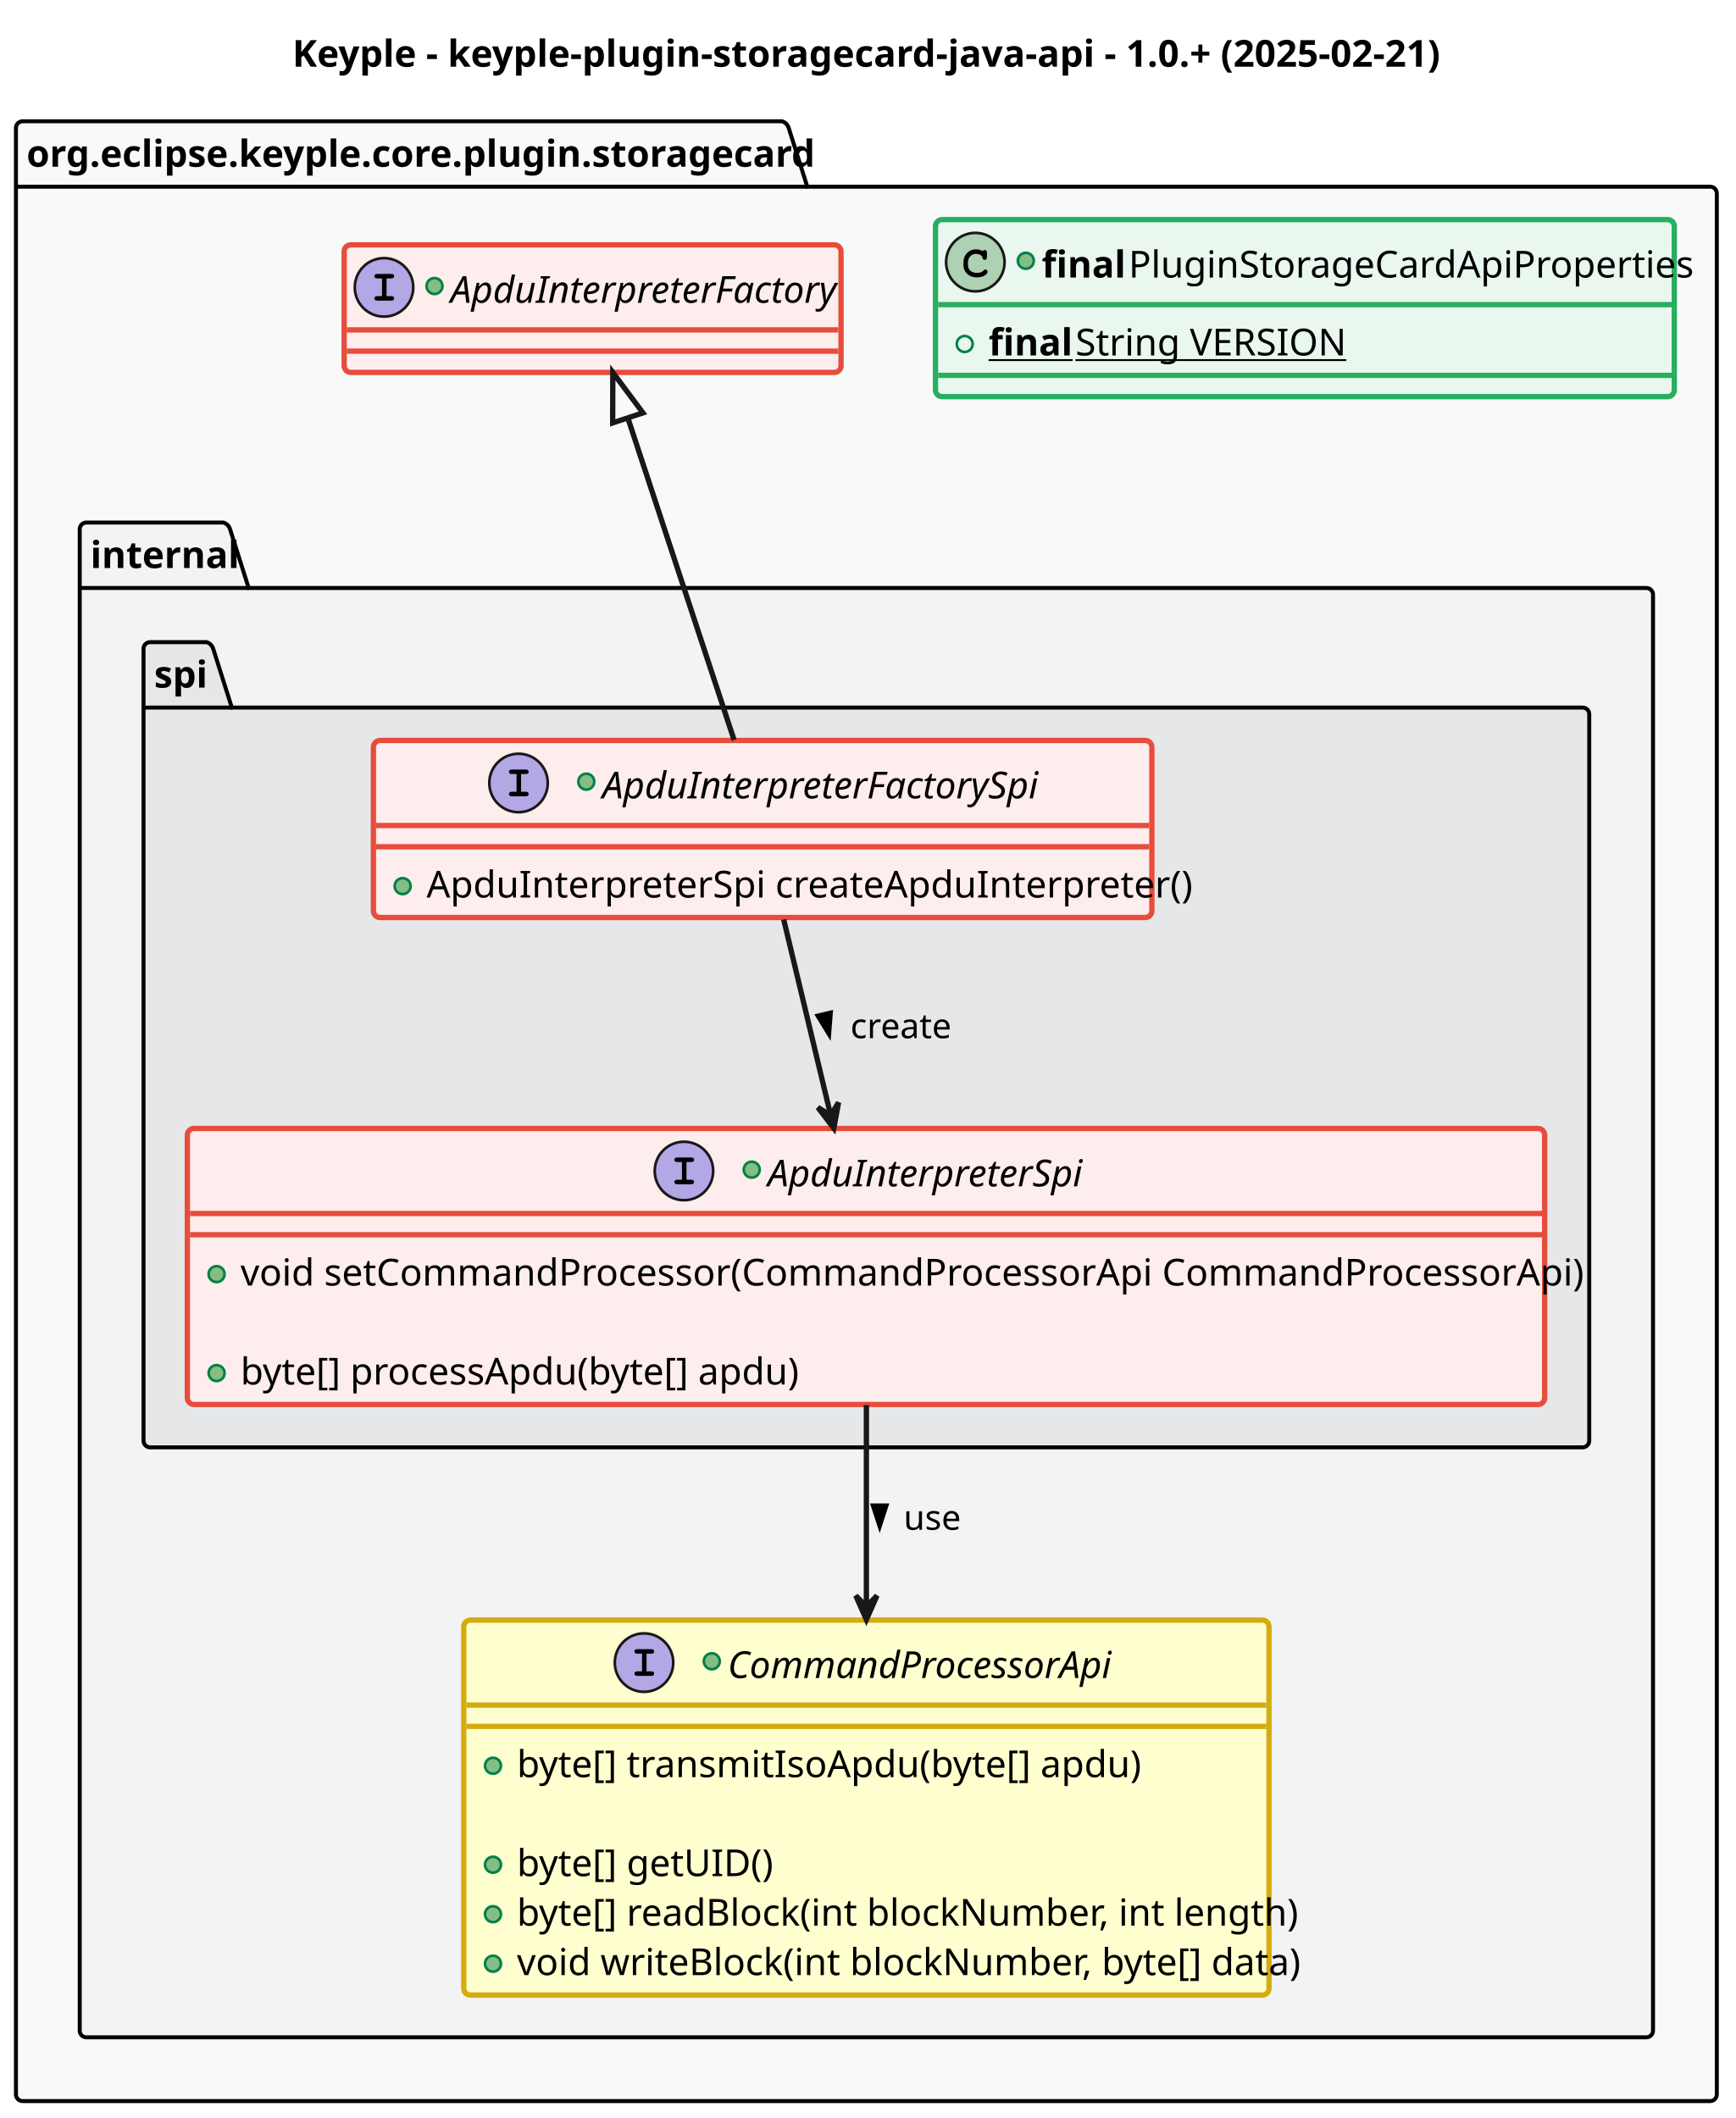
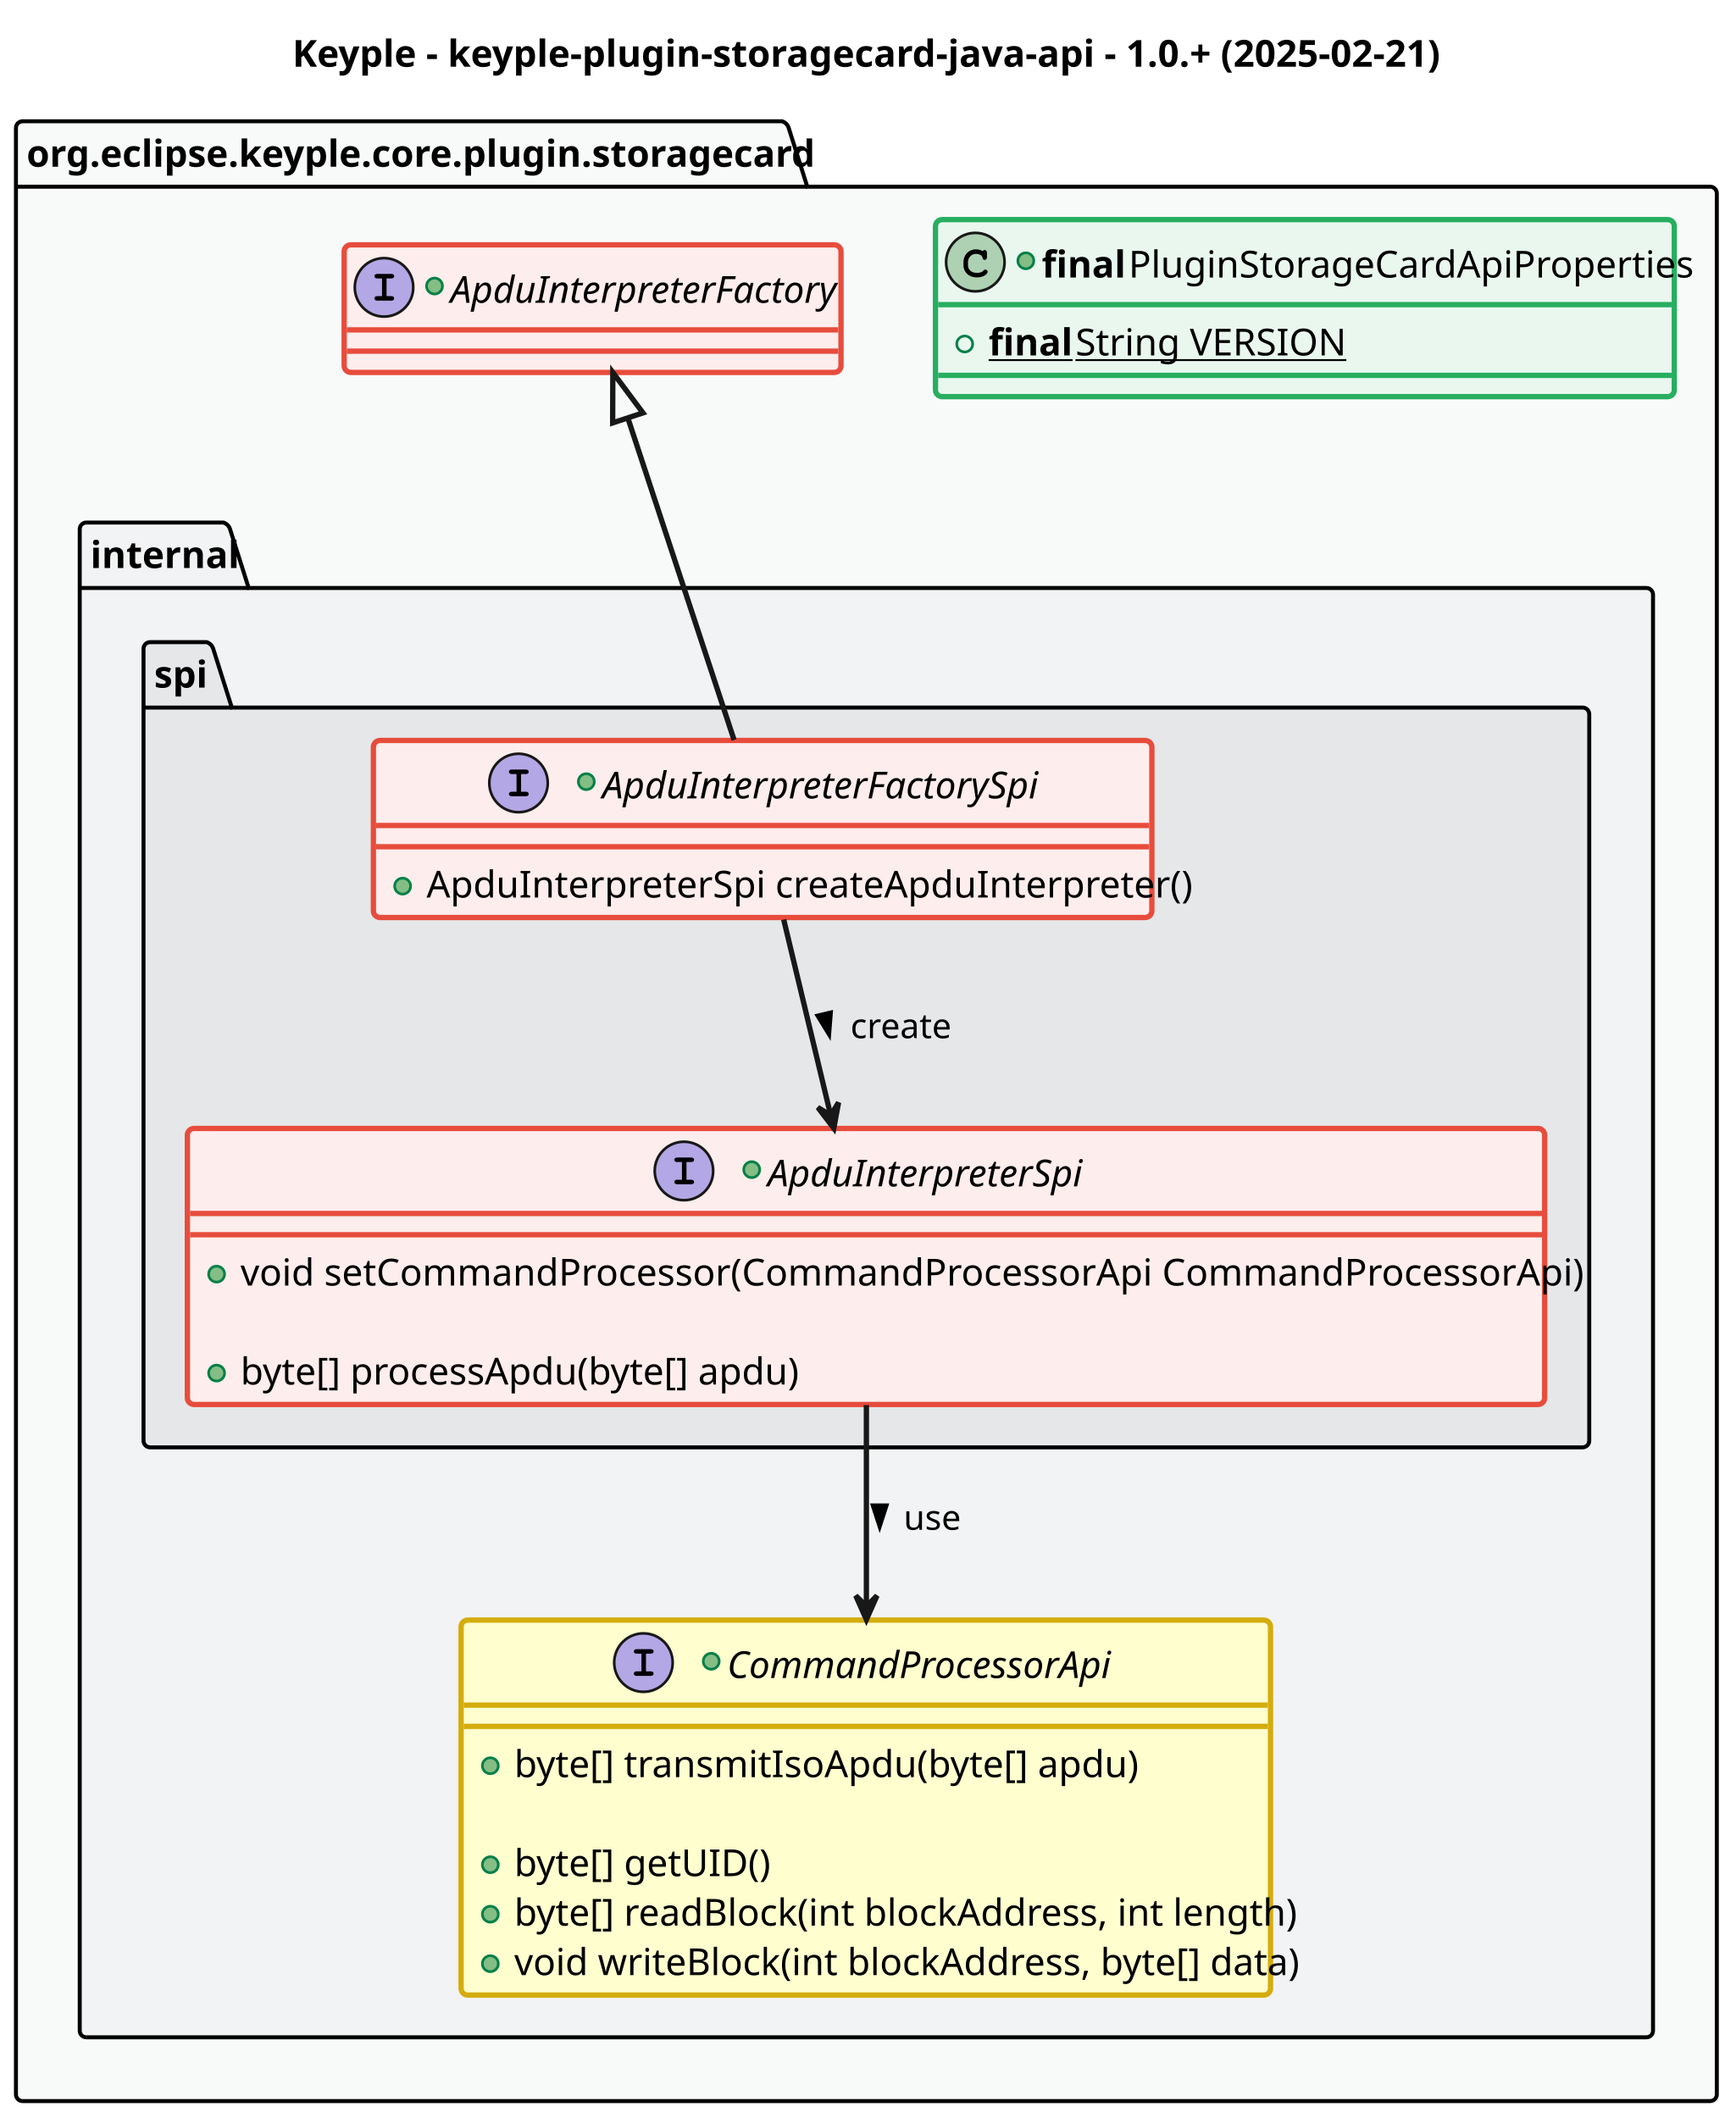
<svg xmlns="http://www.w3.org/2000/svg" contentStyleType="text/css" height="797px" preserveAspectRatio="none" style="width:653px;height:797px;background:#FFFFFF;" version="1.1" viewBox="0 0 653 797" width="653px" zoomAndPan="magnify">
  <defs />
  <g>
    <text fill="#000000" font-family="sans-serif" font-size="14" font-weight="bold" lengthAdjust="spacing" textLength="418.988" x="110.006" y="25.107">Keyple - keyple-plugin-storagecard-java-api - 1.0.+ (2025-02-21)</text>
    <g id="cluster_api">
      <path d="M8.5,45.635 L294.265,45.635 A3.75,3.75 0 0 1 296.765,48.135 L303.765,70.256 L643.5,70.256 A2.5,2.5 0 0 1 646,72.756 L646,788.135 A2.5,2.5 0 0 1 643.5,790.635 L8.5,790.635 A2.5,2.5 0 0 1 6,788.135 L6,48.135 A2.5,2.5 0 0 1 8.5,45.635 " fill="#F8F9F9" style="stroke:#000000;stroke-width:1.5;" />
      <line style="stroke:#000000;stroke-width:1.5;" x1="6" x2="303.765" y1="70.256" y2="70.256" />
      <text fill="#000000" font-family="sans-serif" font-size="14" font-weight="bold" lengthAdjust="spacing" textLength="284.765" x="10" y="62.742">org.eclipse.keyple.core.plugin.storagecard</text>
    </g>
    <g id="cluster_internal">
      <path d="M32.5,196.635 L84.065,196.635 A3.75,3.75 0 0 1 86.565,199.135 L93.565,221.256 L619.5,221.256 A2.5,2.5 0 0 1 622,223.756 L622,764.135 A2.5,2.5 0 0 1 619.5,766.635 L32.5,766.635 A2.5,2.5 0 0 1 30,764.135 L30,199.135 A2.5,2.5 0 0 1 32.5,196.635 " fill="#F2F3F4" style="stroke:#000000;stroke-width:1.5;" />
      <line style="stroke:#000000;stroke-width:1.5;" x1="30" x2="93.565" y1="221.256" y2="221.256" />
      <text fill="#000000" font-family="sans-serif" font-size="14" font-weight="bold" lengthAdjust="spacing" textLength="50.565" x="34" y="213.742">internal</text>
    </g>
    <g id="cluster_spi">
      <path d="M56.5,241.635 L77.728,241.635 A3.75,3.75 0 0 1 80.228,244.135 L87.228,266.256 L595.5,266.256 A2.5,2.5 0 0 1 598,268.756 L598,542.135 A2.5,2.5 0 0 1 595.5,544.635 L56.5,544.635 A2.5,2.5 0 0 1 54,542.135 L54,244.135 A2.5,2.5 0 0 1 56.5,241.635 " fill="#E5E7E9" style="stroke:#000000;stroke-width:1.5;" />
      <line style="stroke:#000000;stroke-width:1.5;" x1="54" x2="87.228" y1="266.256" y2="266.256" />
      <text fill="#000000" font-family="sans-serif" font-size="14" font-weight="bold" lengthAdjust="spacing" textLength="20.227" x="58" y="258.742">spi</text>
    </g>
    <g id="elem_ApiProperties">
      <rect codeLine="54" fill="#E9F7EF" height="66.621" id="ApiProperties" rx="2.5" ry="2.5" style="stroke:#27AE60;stroke-width:2.0;" width="278.006" x="352" y="82.635" />
      <ellipse cx="367" cy="98.635" fill="#ADD1B2" rx="11" ry="11" style="stroke:#181818;stroke-width:1.0;" />
      <path d="M369.766,94.51 Q369.922,94.291 370.109,94.182 Q370.297,94.072 370.516,94.072 Q370.891,94.072 371.125,94.338 Q371.359,94.588 371.359,95.197 L371.359,96.65 Q371.359,97.26 371.125,97.525 Q370.891,97.791 370.516,97.791 Q370.172,97.791 369.969,97.588 Q369.766,97.4 369.656,96.885 Q369.609,96.525 369.422,96.338 Q369.094,95.963 368.484,95.744 Q367.875,95.525 367.25,95.525 Q366.484,95.525 365.844,95.853 Q365.219,96.182 364.719,96.932 Q364.234,97.682 364.234,98.713 L364.234,99.807 Q364.234,101.041 365.125,101.869 Q366.016,102.682 367.609,102.682 Q368.547,102.682 369.203,102.432 Q369.594,102.275 370.016,101.838 Q370.281,101.572 370.422,101.494 Q370.578,101.416 370.781,101.416 Q371.109,101.416 371.359,101.682 Q371.625,101.932 371.625,102.275 Q371.625,102.619 371.281,103.025 Q370.781,103.603 369.984,103.932 Q368.906,104.385 367.609,104.385 Q366.094,104.385 364.891,103.76 Q363.906,103.26 363.219,102.197 Q362.531,101.119 362.531,99.838 L362.531,98.682 Q362.531,97.353 363.141,96.213 Q363.766,95.057 364.859,94.447 Q365.953,93.822 367.188,93.822 Q367.922,93.822 368.562,93.994 Q369.219,94.15 369.766,94.51 Z " fill="#000000" />
      <ellipse cx="386" cy="98.135" fill="#84BE84" rx="3" ry="3" style="stroke:#038048;stroke-width:1.0;" />
      <text fill="#000000" font-family="sans-serif" font-size="14" font-weight="bold" lengthAdjust="spacing" textLength="28.779" x="392" y="104.432">final</text>
      <text fill="#000000" font-family="sans-serif" font-size="14" lengthAdjust="spacing" textLength="202.337" x="424.669" y="104.432">PluginStorageCardApiProperties</text>
      <line style="stroke:#27AE60;stroke-width:2.0;" x1="353" x2="629.006" y1="114.635" y2="114.635" />
      <ellipse cx="363" cy="129.445" fill="none" rx="3" ry="3" style="stroke:#038048;stroke-width:1.0;" />
      <text fill="#000000" font-family="sans-serif" font-size="14" font-weight="bold" lengthAdjust="spacing" text-decoration="underline" textLength="28.779" x="372" y="133.742">final</text>
      <text fill="#000000" font-family="sans-serif" font-size="14" lengthAdjust="spacing" text-decoration="underline" textLength="103.476" x="404.669" y="133.742">String VERSION</text>
      <line style="stroke:#27AE60;stroke-width:2.0;" x1="353" x2="629.006" y1="141.256" y2="141.256" />
    </g>
    <g id="elem_ApduInterpreterFactory">
      <rect codeLine="57" fill="#FDEDEC" height="48" id="ApduInterpreterFactory" rx="2.5" ry="2.5" style="stroke:#E74C3C;stroke-width:2.0;" width="186.958" x="129.5" y="92.135" />
      <ellipse cx="144.5" cy="108.135" fill="#B4A7E5" rx="11" ry="11" style="stroke:#181818;stroke-width:1.0;" />
      <path d="M145.453,104.775 L145.453,111.432 L147.172,111.432 Q147.781,111.432 148.047,111.666 Q148.312,111.9 148.312,112.291 Q148.312,112.666 148.047,112.9 Q147.781,113.135 147.172,113.135 L142.031,113.135 Q141.422,113.135 141.156,112.9 Q140.891,112.666 140.891,112.275 Q140.891,111.9 141.156,111.666 Q141.422,111.432 142.031,111.432 L143.75,111.432 L143.75,104.775 L142.031,104.775 Q141.422,104.775 141.156,104.541 Q140.891,104.307 140.891,103.916 Q140.891,103.541 141.156,103.307 Q141.422,103.072 142.031,103.072 L147.172,103.072 Q147.781,103.072 148.047,103.307 Q148.312,103.541 148.312,103.916 Q148.312,104.307 148.047,104.541 Q147.781,104.775 147.172,104.775 L145.453,104.775 Z " fill="#000000" />
      <ellipse cx="163.5" cy="107.635" fill="#84BE84" rx="3" ry="3" style="stroke:#038048;stroke-width:1.0;" />
      <text fill="#000000" font-family="sans-serif" font-size="14" font-style="italic" lengthAdjust="spacing" textLength="143.958" x="169.5" y="113.932">ApduInterpreterFactory</text>
      <line style="stroke:#E74C3C;stroke-width:2.0;" x1="130.5" x2="315.458" y1="124.135" y2="124.135" />
      <line style="stroke:#E74C3C;stroke-width:2.0;" x1="130.5" x2="315.458" y1="132.135" y2="132.135" />
    </g>
    <g id="elem_CommandProcessorApi">
-       <rect codeLine="60" fill="#FEFECE" height="141.106" id="CommandProcessorApi" rx="2.5" ry="2.5" style="stroke:#D4AC0D;stroke-width:2.0;" width="302.999" x="174.5" y="609.635" />
-       <ellipse cx="242.333" cy="625.635" fill="#B4A7E5" rx="11" ry="11" style="stroke:#181818;stroke-width:1.0;" />
-       <path d="M243.286,622.275 L243.286,628.932 L245.004,628.932 Q245.614,628.932 245.879,629.166 Q246.145,629.4 246.145,629.791 Q246.145,630.166 245.879,630.4 Q245.614,630.635 245.004,630.635 L239.864,630.635 Q239.254,630.635 238.989,630.4 Q238.723,630.166 238.723,629.775 Q238.723,629.4 238.989,629.166 Q239.254,628.932 239.864,628.932 L241.583,628.932 L241.583,622.275 L239.864,622.275 Q239.254,622.275 238.989,622.041 Q238.723,621.807 238.723,621.416 Q238.723,621.041 238.989,620.807 Q239.254,620.572 239.864,620.572 L245.004,620.572 Q245.614,620.572 245.879,620.807 Q246.145,621.041 246.145,621.416 Q246.145,621.807 245.879,622.041 Q245.614,622.275 245.004,622.275 L243.286,622.275 Z " fill="#000000" />
-       <ellipse cx="267.832" cy="625.135" fill="#84BE84" rx="3" ry="3" style="stroke:#038048;stroke-width:1.0;" />
-       <text fill="#000000" font-family="sans-serif" font-size="14" font-style="italic" lengthAdjust="spacing" textLength="147.834" x="273.832" y="631.432">CommandProcessorApi</text>
-       <line style="stroke:#D4AC0D;stroke-width:2.0;" x1="175.5" x2="476.499" y1="641.635" y2="641.635" />
-       <line style="stroke:#D4AC0D;stroke-width:2.0;" x1="175.5" x2="476.499" y1="649.635" y2="649.635" />
-       <ellipse cx="185.5" cy="664.445" fill="#84BE84" rx="3" ry="3" style="stroke:#038048;stroke-width:1.0;" />
-       <text fill="#000000" font-family="sans-serif" font-size="14" lengthAdjust="spacing" textLength="217.889" x="194.5" y="668.742">byte[] transmitIsoApdu(byte[] apdu)</text>
-       <text fill="#000000" font-family="sans-serif" font-size="14" lengthAdjust="spacing" textLength="3.89" x="194.5" y="687.363"> </text>
-       <ellipse cx="185.5" cy="701.688" fill="#84BE84" rx="3" ry="3" style="stroke:#038048;stroke-width:1.0;" />
-       <text fill="#000000" font-family="sans-serif" font-size="14" lengthAdjust="spacing" textLength="91.027" x="194.5" y="705.984">byte[] getUID()</text>
-       <ellipse cx="185.5" cy="720.309" fill="#84BE84" rx="3" ry="3" style="stroke:#038048;stroke-width:1.0;" />
-       <text fill="#000000" font-family="sans-serif" font-size="14" lengthAdjust="spacing" textLength="275.461" x="194.5" y="724.606">byte[] readBlock(int blockNumber, int length)</text>
-       <ellipse cx="185.5" cy="738.93" fill="#84BE84" rx="3" ry="3" style="stroke:#038048;stroke-width:1.0;" />
-       <text fill="#000000" font-family="sans-serif" font-size="14" lengthAdjust="spacing" textLength="276.999" x="194.5" y="743.227">void writeBlock(int blockNumber, byte[] data)</text>
+       <rect codeLine="60" fill="#FEFECE" height="141.106" id="CommandProcessorApi" rx="2.5" ry="2.5" style="stroke:#D4AC0D;stroke-width:2.0;" width="304.565" x="173.5" y="609.635" />
+       <ellipse cx="242.115" cy="625.635" fill="#B4A7E5" rx="11" ry="11" style="stroke:#181818;stroke-width:1.0;" />
+       <path d="M243.068,622.275 L243.068,628.932 L244.787,628.932 Q245.397,628.932 245.662,629.166 Q245.928,629.4 245.928,629.791 Q245.928,630.166 245.662,630.4 Q245.397,630.635 244.787,630.635 L239.647,630.635 Q239.037,630.635 238.772,630.4 Q238.506,630.166 238.506,629.775 Q238.506,629.4 238.772,629.166 Q239.037,628.932 239.647,628.932 L241.365,628.932 L241.365,622.275 L239.647,622.275 Q239.037,622.275 238.772,622.041 Q238.506,621.807 238.506,621.416 Q238.506,621.041 238.772,620.807 Q239.037,620.572 239.647,620.572 L244.787,620.572 Q245.397,620.572 245.662,620.807 Q245.928,621.041 245.928,621.416 Q245.928,621.807 245.662,622.041 Q245.397,622.275 244.787,622.275 L243.068,622.275 Z " fill="#000000" />
+       <ellipse cx="267.615" cy="625.135" fill="#84BE84" rx="3" ry="3" style="stroke:#038048;stroke-width:1.0;" />
+       <text fill="#000000" font-family="sans-serif" font-size="14" font-style="italic" lengthAdjust="spacing" textLength="147.834" x="273.615" y="631.432">CommandProcessorApi</text>
+       <line style="stroke:#D4AC0D;stroke-width:2.0;" x1="174.5" x2="477.065" y1="641.635" y2="641.635" />
+       <line style="stroke:#D4AC0D;stroke-width:2.0;" x1="174.5" x2="477.065" y1="649.635" y2="649.635" />
+       <ellipse cx="184.5" cy="664.445" fill="#84BE84" rx="3" ry="3" style="stroke:#038048;stroke-width:1.0;" />
+       <text fill="#000000" font-family="sans-serif" font-size="14" lengthAdjust="spacing" textLength="217.889" x="193.5" y="668.742">byte[] transmitIsoApdu(byte[] apdu)</text>
+       <text fill="#000000" font-family="sans-serif" font-size="14" lengthAdjust="spacing" textLength="3.89" x="193.5" y="687.363"> </text>
+       <ellipse cx="184.5" cy="701.688" fill="#84BE84" rx="3" ry="3" style="stroke:#038048;stroke-width:1.0;" />
+       <text fill="#000000" font-family="sans-serif" font-size="14" lengthAdjust="spacing" textLength="91.027" x="193.5" y="705.984">byte[] getUID()</text>
+       <ellipse cx="184.5" cy="720.309" fill="#84BE84" rx="3" ry="3" style="stroke:#038048;stroke-width:1.0;" />
+       <text fill="#000000" font-family="sans-serif" font-size="14" lengthAdjust="spacing" textLength="277.026" x="193.5" y="724.606">byte[] readBlock(int blockAddress, int length)</text>
+       <ellipse cx="184.5" cy="738.93" fill="#84BE84" rx="3" ry="3" style="stroke:#038048;stroke-width:1.0;" />
+       <text fill="#000000" font-family="sans-serif" font-size="14" lengthAdjust="spacing" textLength="278.565" x="193.5" y="743.227">void writeBlock(int blockAddress, byte[] data)</text>
    </g>
    <g id="elem_ApduInterpreterFactorySpi">
      <rect codeLine="68" fill="#FDEDEC" height="66.621" id="ApduInterpreterFactorySpi" rx="2.5" ry="2.5" style="stroke:#E74C3C;stroke-width:2.0;" width="292.923" x="140.5" y="278.635" />
      <ellipse cx="195.115" cy="294.635" fill="#B4A7E5" rx="11" ry="11" style="stroke:#181818;stroke-width:1.0;" />
      <path d="M196.068,291.275 L196.068,297.932 L197.787,297.932 Q198.397,297.932 198.662,298.166 Q198.928,298.4 198.928,298.791 Q198.928,299.166 198.662,299.4 Q198.397,299.635 197.787,299.635 L192.647,299.635 Q192.037,299.635 191.772,299.4 Q191.506,299.166 191.506,298.775 Q191.506,298.4 191.772,298.166 Q192.037,297.932 192.647,297.932 L194.365,297.932 L194.365,291.275 L192.647,291.275 Q192.037,291.275 191.772,291.041 Q191.506,290.807 191.506,290.416 Q191.506,290.041 191.772,289.807 Q192.037,289.572 192.647,289.572 L197.787,289.572 Q198.397,289.572 198.662,289.807 Q198.928,290.041 198.928,290.416 Q198.928,290.807 198.662,291.041 Q198.397,291.275 197.787,291.275 L196.068,291.275 Z " fill="#000000" />
      <ellipse cx="220.615" cy="294.135" fill="#84BE84" rx="3" ry="3" style="stroke:#038048;stroke-width:1.0;" />
      <text fill="#000000" font-family="sans-serif" font-size="14" font-style="italic" lengthAdjust="spacing" textLength="164.192" x="226.615" y="300.432">ApduInterpreterFactorySpi</text>
      <line style="stroke:#E74C3C;stroke-width:2.0;" x1="141.5" x2="432.423" y1="310.635" y2="310.635" />
      <line style="stroke:#E74C3C;stroke-width:2.0;" x1="141.5" x2="432.423" y1="318.635" y2="318.635" />
      <ellipse cx="151.5" cy="333.445" fill="#84BE84" rx="3" ry="3" style="stroke:#038048;stroke-width:1.0;" />
      <text fill="#000000" font-family="sans-serif" font-size="14" lengthAdjust="spacing" textLength="266.923" x="160.5" y="337.742">ApduInterpreterSpi createApduInterpreter()</text>
    </g>
    <g id="elem_ApduInterpreterSpi">
      <rect codeLine="71" fill="#FDEDEC" height="103.863" id="ApduInterpreterSpi" rx="2.5" ry="2.5" style="stroke:#E74C3C;stroke-width:2.0;" width="510.729" x="70.5" y="424.635" />
      <ellipse cx="257.356" cy="440.635" fill="#B4A7E5" rx="11" ry="11" style="stroke:#181818;stroke-width:1.0;" />
      <path d="M258.31,437.275 L258.31,443.932 L260.028,443.932 Q260.638,443.932 260.903,444.166 Q261.169,444.4 261.169,444.791 Q261.169,445.166 260.903,445.4 Q260.638,445.635 260.028,445.635 L254.888,445.635 Q254.278,445.635 254.013,445.4 Q253.747,445.166 253.747,444.775 Q253.747,444.4 254.013,444.166 Q254.278,443.932 254.888,443.932 L256.606,443.932 L256.606,437.275 L254.888,437.275 Q254.278,437.275 254.013,437.041 Q253.747,436.807 253.747,436.416 Q253.747,436.041 254.013,435.807 Q254.278,435.572 254.888,435.572 L260.028,435.572 Q260.638,435.572 260.903,435.807 Q261.169,436.041 261.169,436.416 Q261.169,436.807 260.903,437.041 Q260.638,437.275 260.028,437.275 L258.31,437.275 Z " fill="#000000" />
      <ellipse cx="282.856" cy="440.135" fill="#84BE84" rx="3" ry="3" style="stroke:#038048;stroke-width:1.0;" />
      <text fill="#000000" font-family="sans-serif" font-size="14" font-style="italic" lengthAdjust="spacing" textLength="117.517" x="288.856" y="446.432">ApduInterpreterSpi</text>
      <line style="stroke:#E74C3C;stroke-width:2.0;" x1="71.5" x2="580.23" y1="456.635" y2="456.635" />
      <line style="stroke:#E74C3C;stroke-width:2.0;" x1="71.5" x2="580.23" y1="464.635" y2="464.635" />
      <ellipse cx="81.5" cy="479.445" fill="#84BE84" rx="3" ry="3" style="stroke:#038048;stroke-width:1.0;" />
      <text fill="#000000" font-family="sans-serif" font-size="14" lengthAdjust="spacing" textLength="484.729" x="90.5" y="483.742">void setCommandProcessor(CommandProcessorApi CommandProcessorApi)</text>
      <text fill="#000000" font-family="sans-serif" font-size="14" lengthAdjust="spacing" textLength="3.89" x="90.5" y="502.363"> </text>
      <ellipse cx="81.5" cy="516.688" fill="#84BE84" rx="3" ry="3" style="stroke:#038048;stroke-width:1.0;" />
      <text fill="#000000" font-family="sans-serif" font-size="14" lengthAdjust="spacing" textLength="198.447" x="90.5" y="520.984">byte[] processApdu(byte[] apdu)</text>
    </g>
    <g id="link_ApduInterpreterFactory_ApduInterpreterFactorySpi">
      <path d="M236.233,157.247 C247.563,191.567 263.28,239.235 276.22,278.455 " fill="none" id="ApduInterpreterFactory-backto-ApduInterpreterFactorySpi" style="stroke:#181818;stroke-width:2.0;" />
      <polygon fill="none" points="230.59,140.155,230.535,159.128,241.93,155.367,230.59,140.155" style="stroke:#181818;stroke-width:2.0;" />
    </g>
    <g id="link_ApduInterpreterFactorySpi_ApduInterpreterSpi">
      <path codeLine="81" d="M294.89,346.015 C300.3,368.555 306.179,393.06 312.339,418.721 " fill="none" id="ApduInterpreterFactorySpi-to-ApduInterpreterSpi" style="stroke:#181818;stroke-width:2.0;" />
      <polygon fill="#181818" points="313.74,424.555,315.529,414.87,312.573,419.693,307.75,416.737,313.74,424.555" style="stroke:#181818;stroke-width:2.0;" />
      <polygon fill="#000000" points="312.167,390.142,312.914,380.661,307.198,382.033,312.167,390.142" style="stroke:#000000;stroke-width:1.0;" />
      <text fill="#000000" font-family="sans-serif" font-size="13" lengthAdjust="spacing" textLength="36.131" x="320" y="390.663">create</text>
    </g>
    <g id="link_ApduInterpreterSpi_CommandProcessorApi">
      <path codeLine="82" d="M326,528.745 C326,553.225 326,576.925 326,603.445 " fill="none" id="ApduInterpreterSpi-to-CommandProcessorApi" style="stroke:#181818;stroke-width:2.0;" />
      <polygon fill="#181818" points="326,609.445,330,600.445,326,604.445,322,600.445,326,609.445" style="stroke:#181818;stroke-width:2.0;" />
      <polygon fill="#000000" points="331,575.28,333.939,566.235,328.061,566.235,331,575.28" style="stroke:#000000;stroke-width:1.0;" />
      <text fill="#000000" font-family="sans-serif" font-size="13" lengthAdjust="spacing" textLength="20.96" x="340" y="575.663">use</text>
    </g>
  </g>
</svg>
